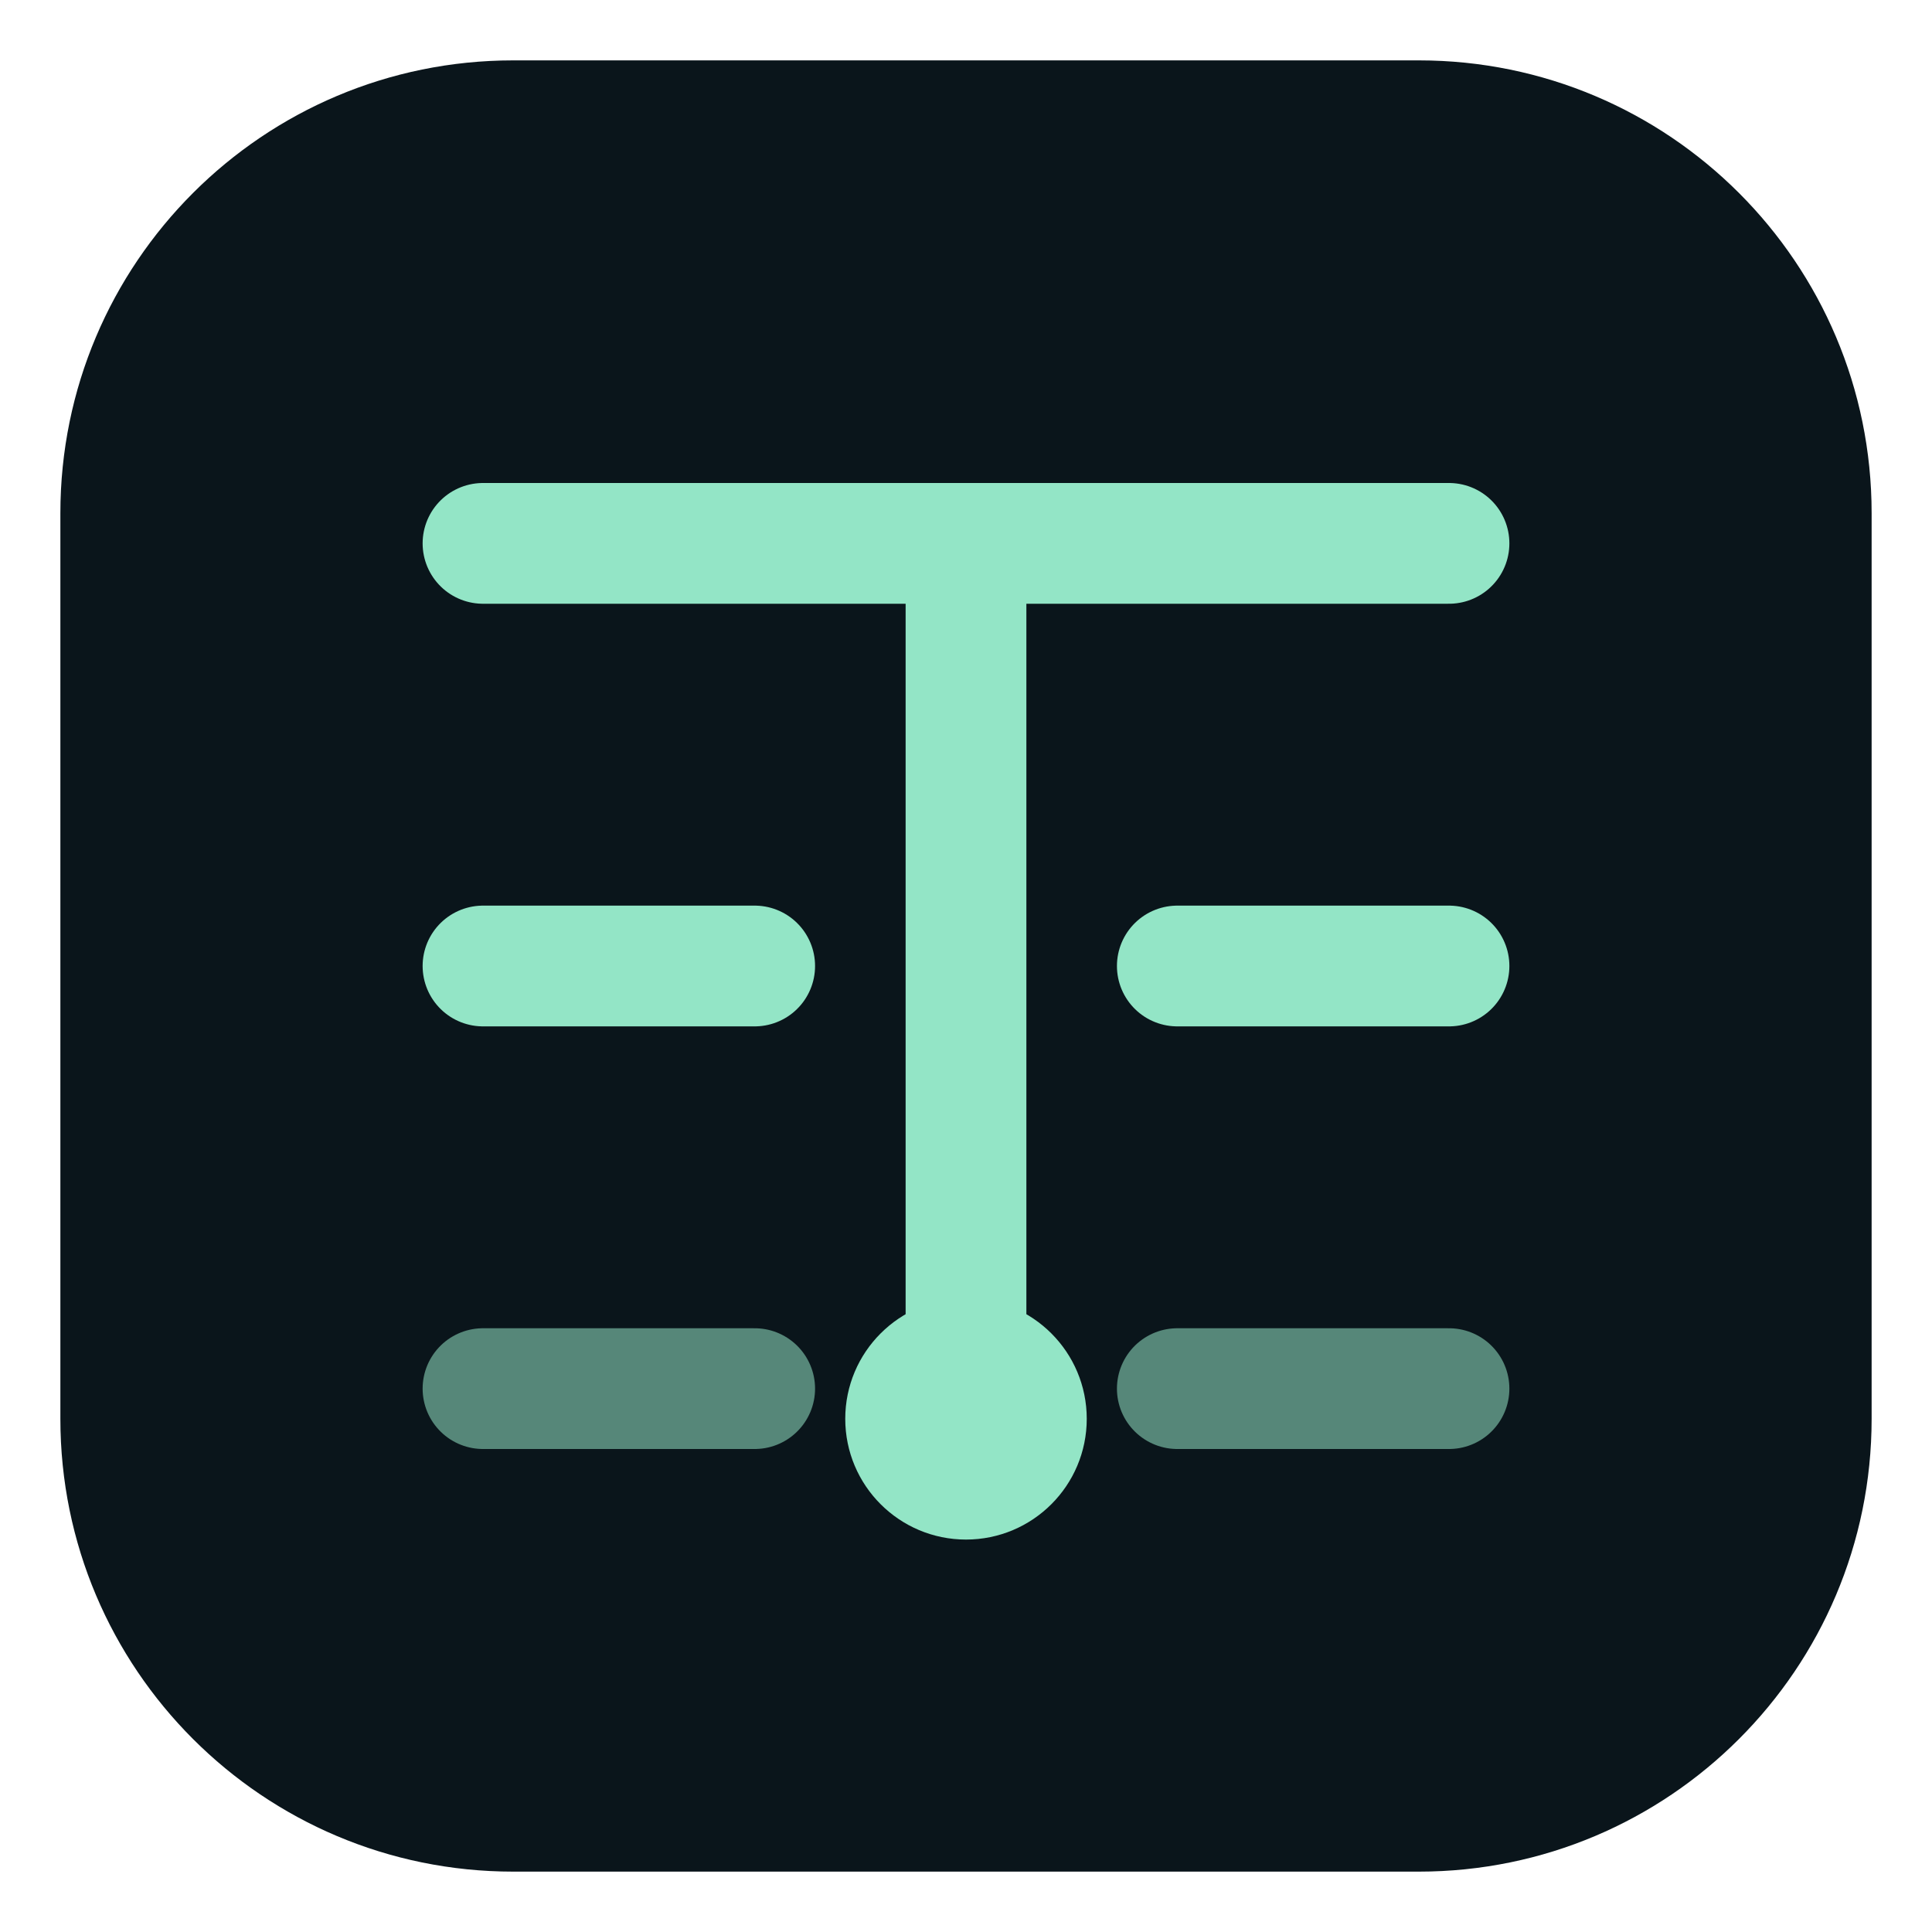
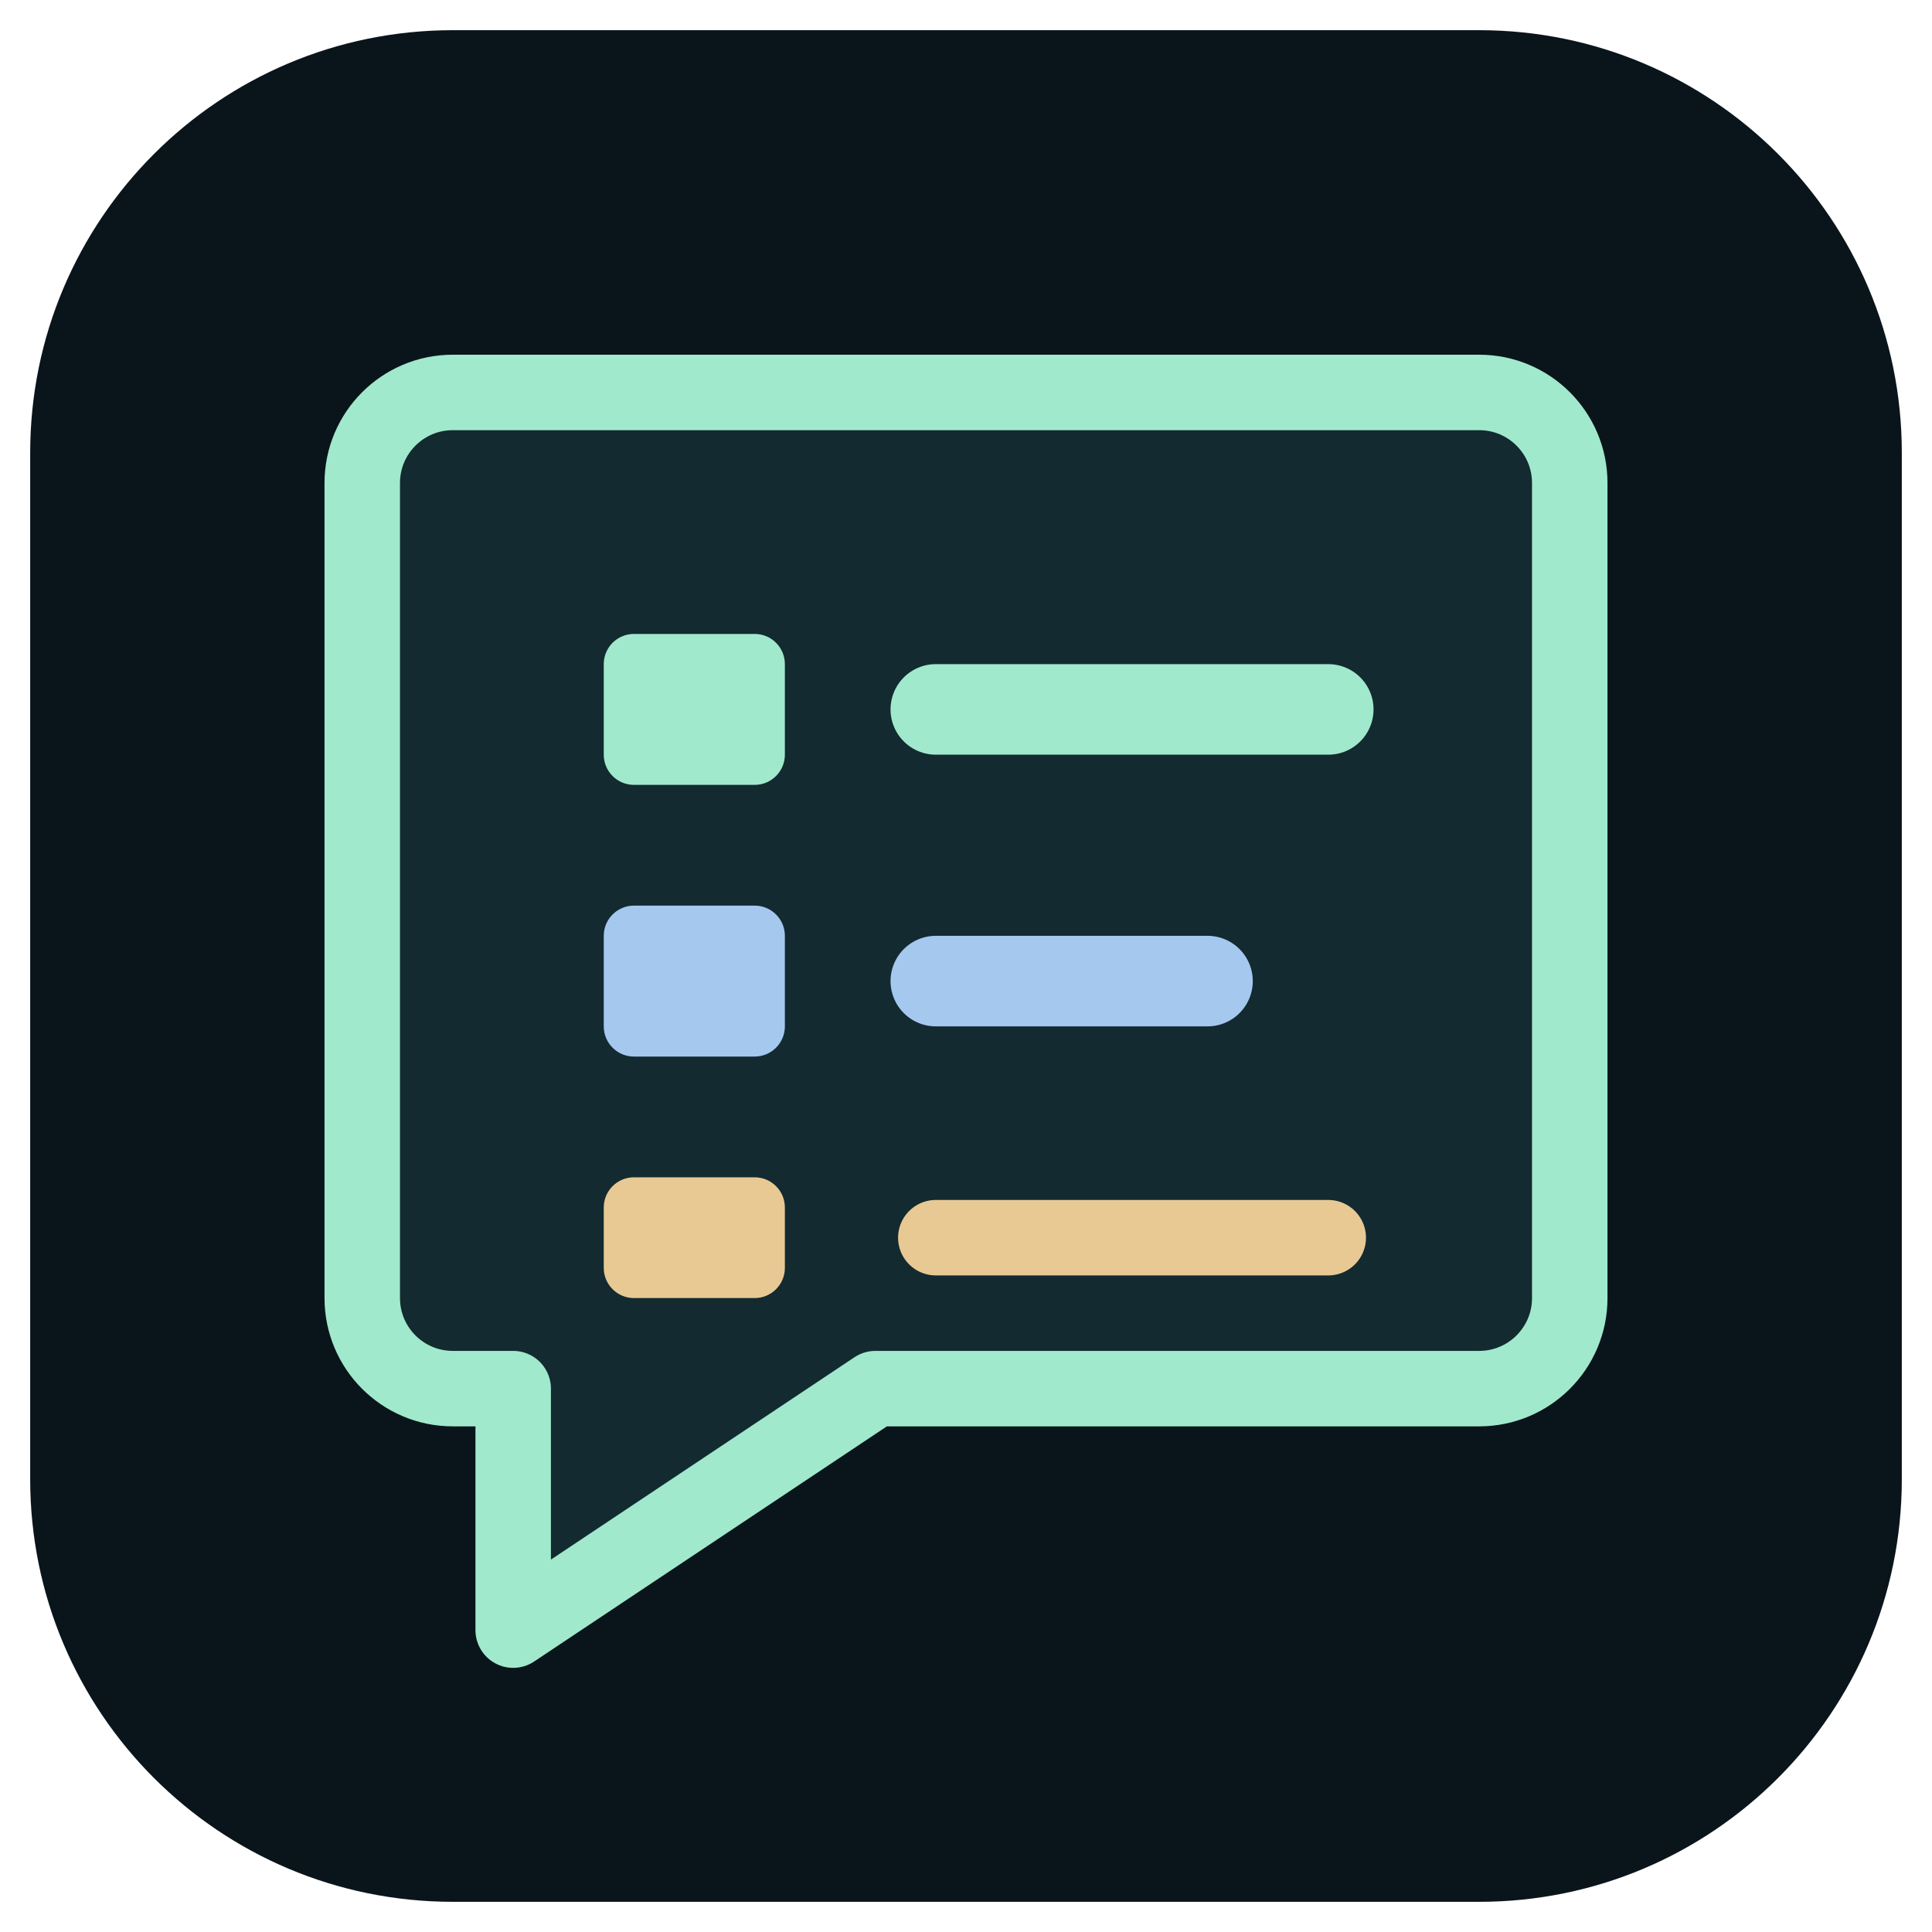
- <svg xmlns="http://www.w3.org/2000/svg" viewBox="0 0 64 64">
+ <svg xmlns="http://www.w3.org/2000/svg" viewBox="0 0 64 64" role="img" aria-labelledby="title desc">
  <symbol id="mark" viewBox="0 0 64 64">
-     <rect x="2" y="2" width="60" height="60" rx="15" fill="#0a151b" />
-     <g fill="none" stroke="#93e5c6" stroke-width="4" stroke-linecap="round" stroke-linejoin="round">
-       <path d="M16 18h32M32 18v29M16 32h9M39 32h9" />
-       <path d="M16 46h9M39 46h9" opacity=".55" />
-     </g>
-     <circle cx="32" cy="47" r="4" fill="#93e5c6" />
+     <rect x="1" y="1" width="62" height="62" rx="14" fill="#0a151b" />
+     <path d="M15 13h34a3 3 0 0 1 3 3v27a3 3 0 0 1-3 3H29L17 54v-8h-2a3 3 0 0 1-3-3V16a3 3 0 0 1 3-3Z" fill="#132a30" stroke="#a1e9cc" stroke-width="2.5" stroke-linejoin="round" />
+     <rect x="20" y="21" width="6" height="5" rx="1" fill="#a1e9cc" />
+     <path d="M31 23.5h13" stroke="#a1e9cc" stroke-width="3" stroke-linecap="round" />
+     <rect x="20" y="30" width="6" height="5" rx="1" fill="#a5c8ef" />
+     <path d="M31 32.5h9" stroke="#a5c8ef" stroke-width="3" stroke-linecap="round" />
+     <rect x="20" y="39" width="6" height="4" rx="1" fill="#e8c994" />
+     <path d="M31 41h13" stroke="#e8c994" stroke-width="2.5" stroke-linecap="round" />
  </symbol>
  <use href="#mark" />
</svg>
